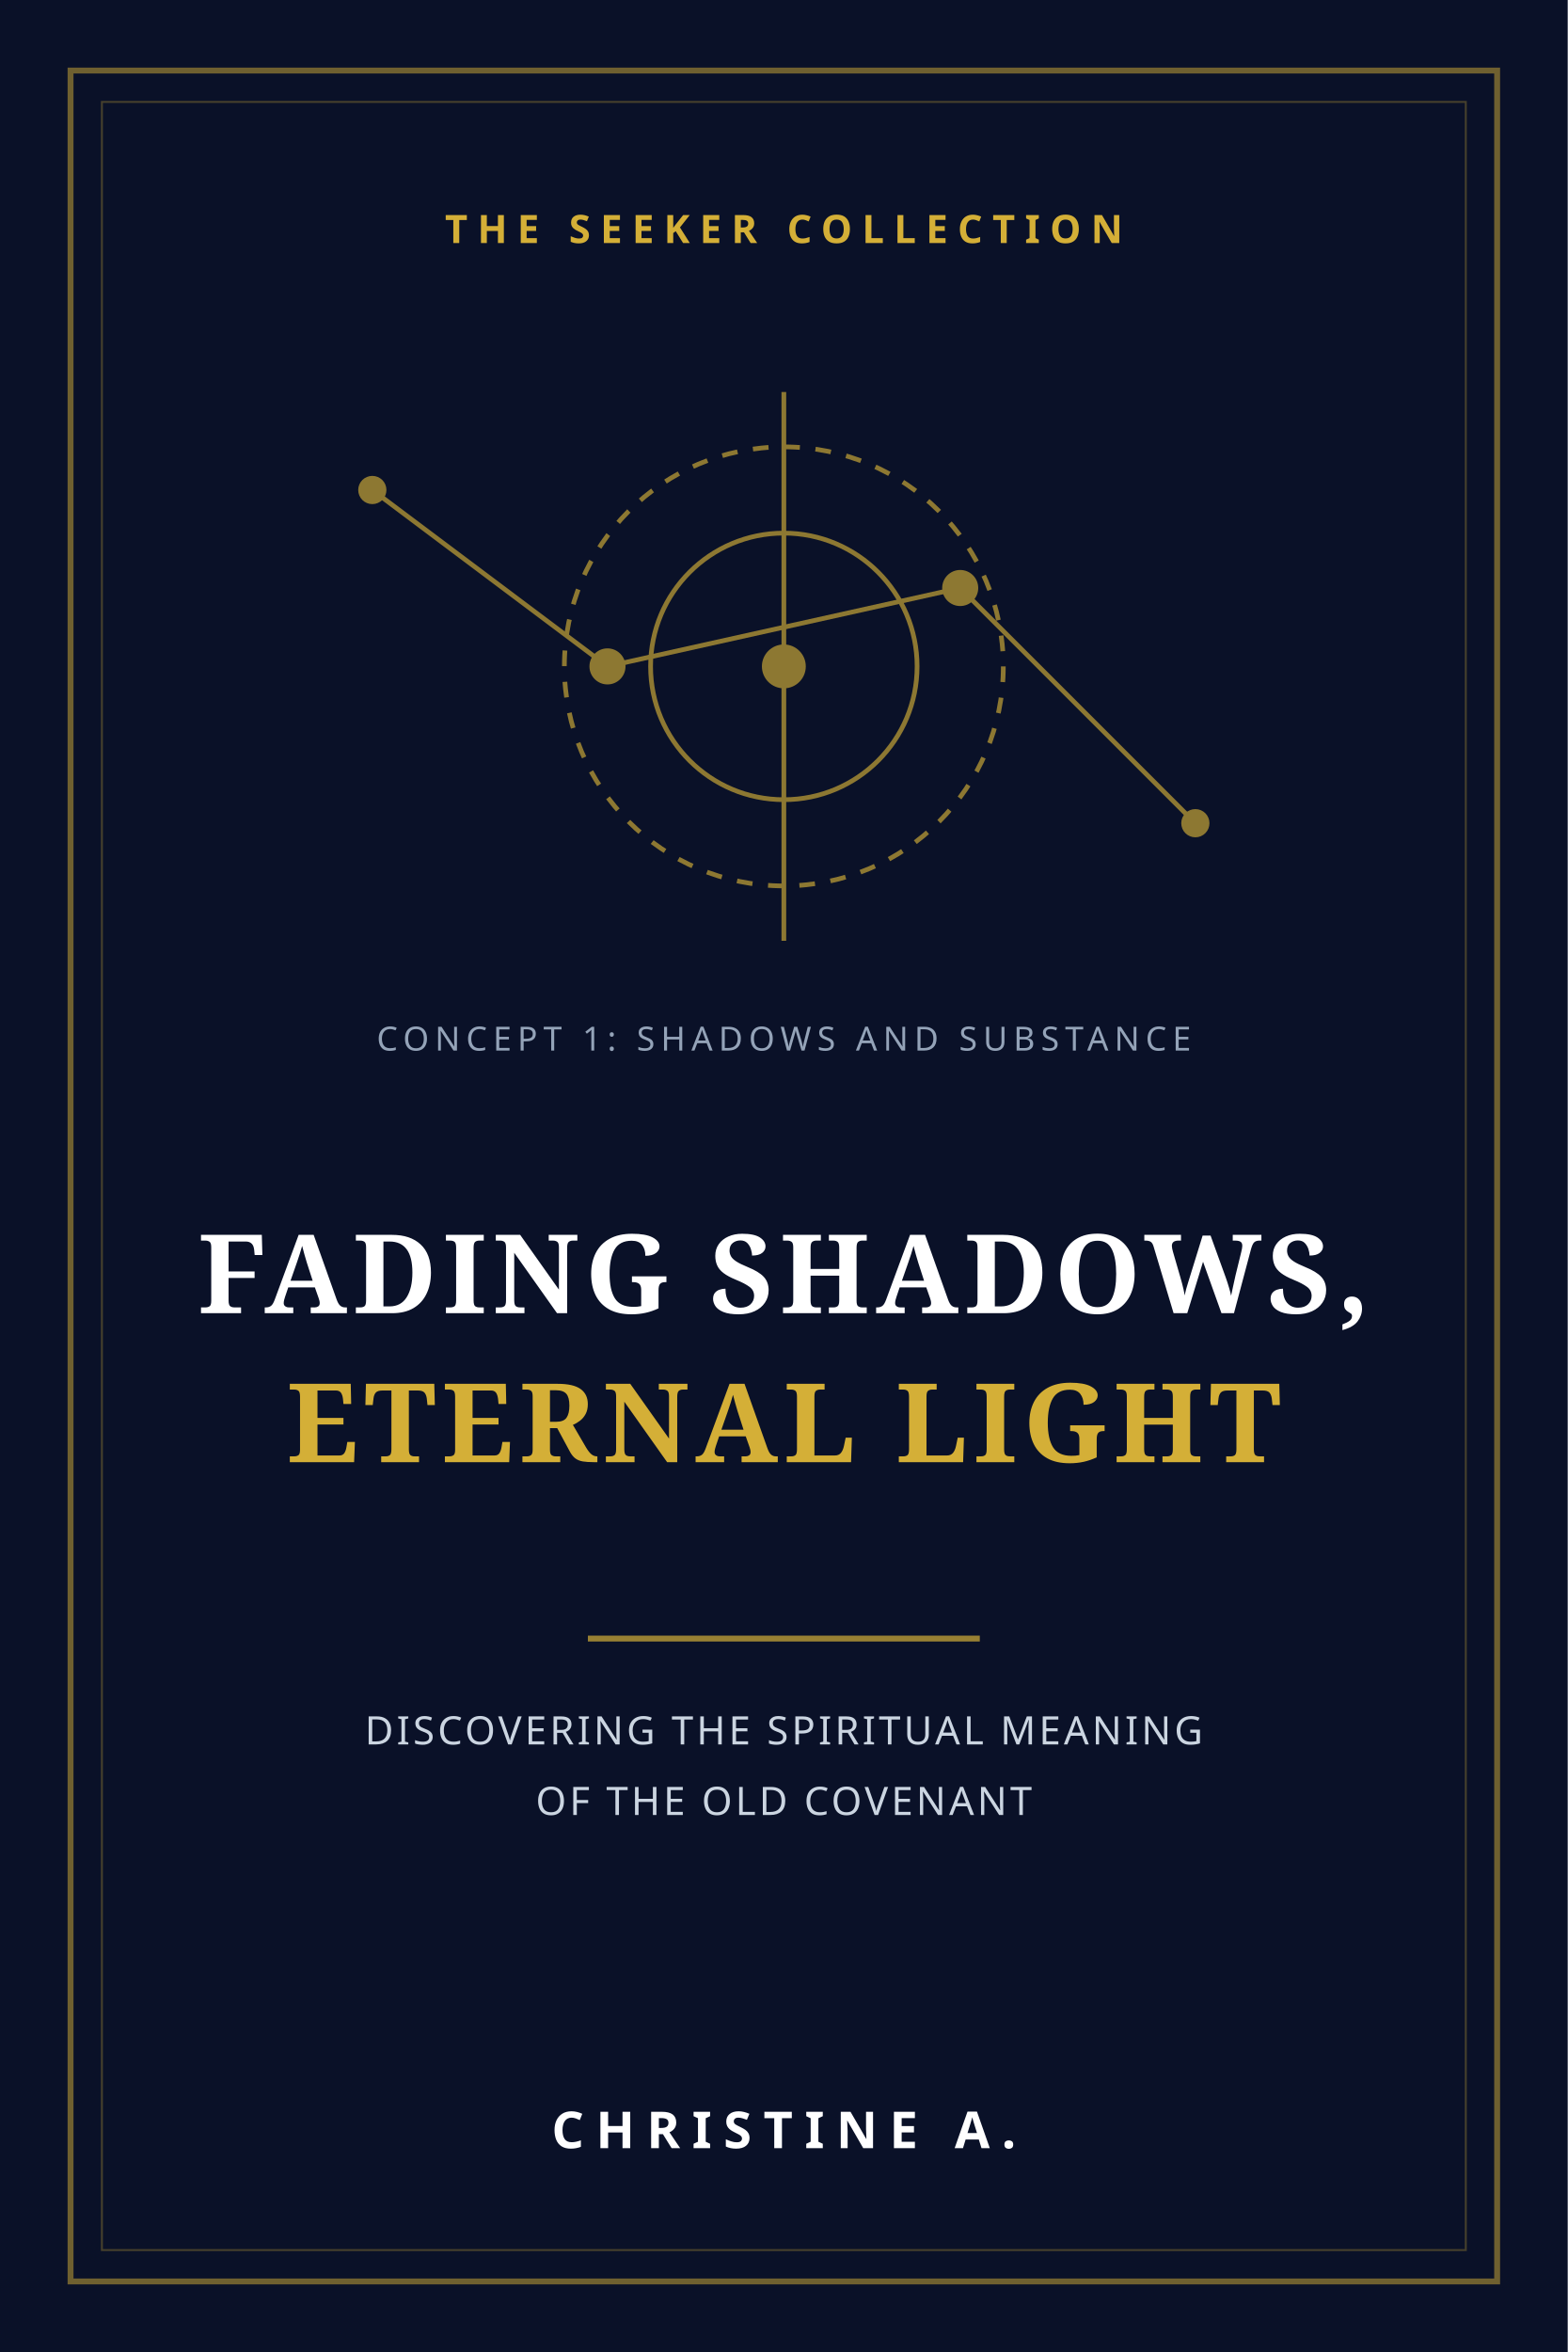
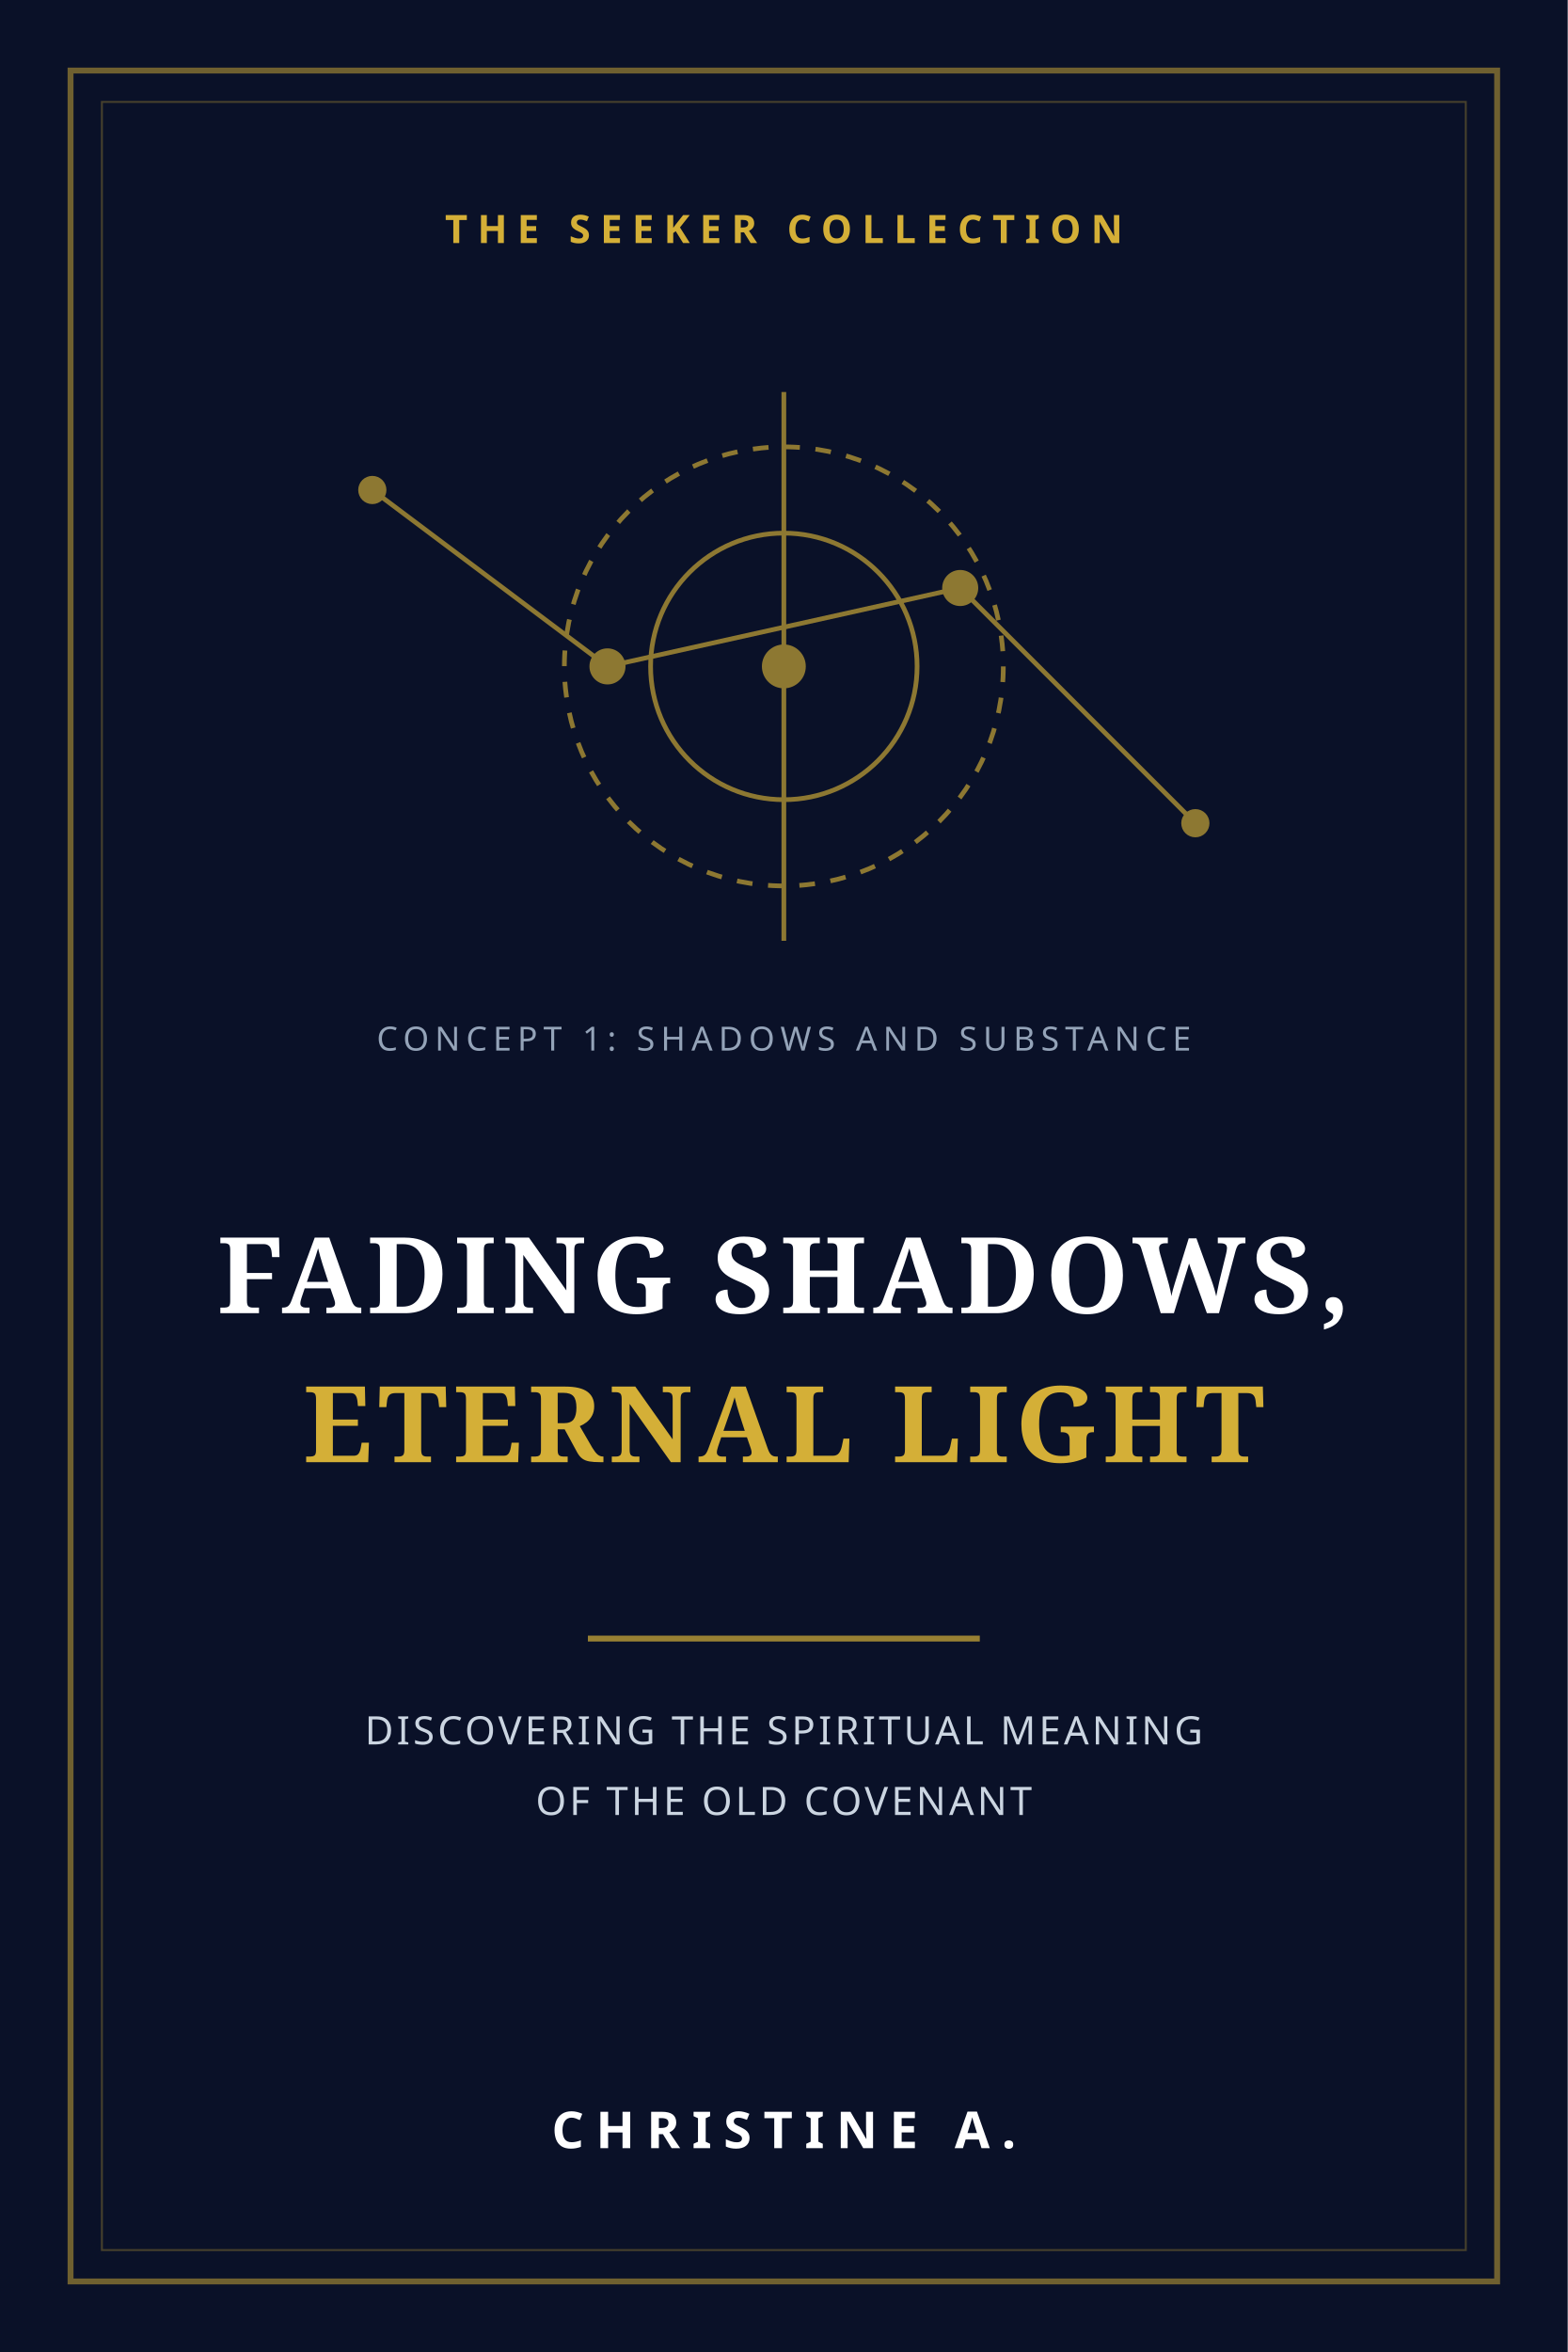
<svg xmlns="http://www.w3.org/2000/svg" viewBox="0 0 400 600" width="100%" height="100%">
  <rect width="100%" height="100%" fill="#0A1128" />
  <rect x="18" y="18" width="364" height="564" fill="none" stroke="#D4AF37" stroke-width="1.5" opacity="0.5" />
  <rect x="26" y="26" width="348" height="548" fill="none" stroke="#D4AF37" stroke-width="0.5" opacity="0.3" />
  <g stroke="#D4AF37" stroke-width="1.2" opacity="0.65">
    <circle cx="200" cy="170" r="56" fill="none" stroke-dasharray="4 4" />
    <circle cx="200" cy="170" r="34" fill="none" />
    <line x1="95" y1="125" x2="155" y2="170" />
    <line x1="155" y1="170" x2="245" y2="150" />
    <line x1="245" y1="150" x2="305" y2="210" />
    <line x1="200" y1="100" x2="200" y2="240" />
    <circle cx="95" cy="125" r="3" fill="#D4AF37" />
    <circle cx="155" cy="170" r="4" fill="#D4AF37" />
    <circle cx="245" cy="150" r="4" fill="#D4AF37" />
    <circle cx="305" cy="210" r="3" fill="#D4AF37" />
    <circle cx="200" cy="170" r="5" fill="#D4AF37" />
  </g>
  <text x="200" y="62" font-family="'Montserrat', sans-serif" font-size="10" font-weight="bold" fill="#D4AF37" text-anchor="middle" letter-spacing="2.5">THE SEEKER COLLECTION</text>
  <text x="200" y="268" font-family="'Montserrat', sans-serif" font-size="8.5" fill="#94A3B8" text-anchor="middle" letter-spacing="1.5">CONCEPT 1: SHADOWS AND SUBSTANCE</text>
-   <text x="200" y="335" font-family="'Playfair Display', Georgia, serif" font-size="28" font-weight="bold" fill="#FFFFFF" text-anchor="middle" letter-spacing="1.5">FADING SHADOWS,</text>
-   <text x="200" y="373" font-family="'Playfair Display', Georgia, serif" font-size="28" font-weight="bold" fill="#D4AF37" text-anchor="middle" letter-spacing="1.5">ETERNAL LIGHT</text>
+   <text x="200" y="335" font-family="'Playfair Display', Georgia, serif" font-size="27" font-weight="bold" fill="#FFFFFF" text-anchor="middle" letter-spacing="1.5">FADING SHADOWS,</text>
+   <text x="200" y="373" font-family="'Playfair Display', Georgia, serif" font-size="27" font-weight="bold" fill="#D4AF37" text-anchor="middle" letter-spacing="1.5">ETERNAL LIGHT</text>
  <line x1="150" y1="418" x2="250" y2="418" stroke="#D4AF37" stroke-width="1.5" opacity="0.7" />
  <text x="200" y="445" font-family="'Montserrat', sans-serif" font-size="10" fill="#CBD5E1" text-anchor="middle" letter-spacing="0.8">DISCOVERING THE SPIRITUAL MEANING</text>
  <text x="200" y="463" font-family="'Montserrat', sans-serif" font-size="10" fill="#CBD5E1" text-anchor="middle" letter-spacing="0.8">OF THE OLD COVENANT</text>
  <text x="200" y="548" font-family="'Montserrat', sans-serif" font-size="13" font-weight="bold" fill="#FFFFFF" text-anchor="middle" letter-spacing="3">CHRISTINE A.</text>
</svg>
